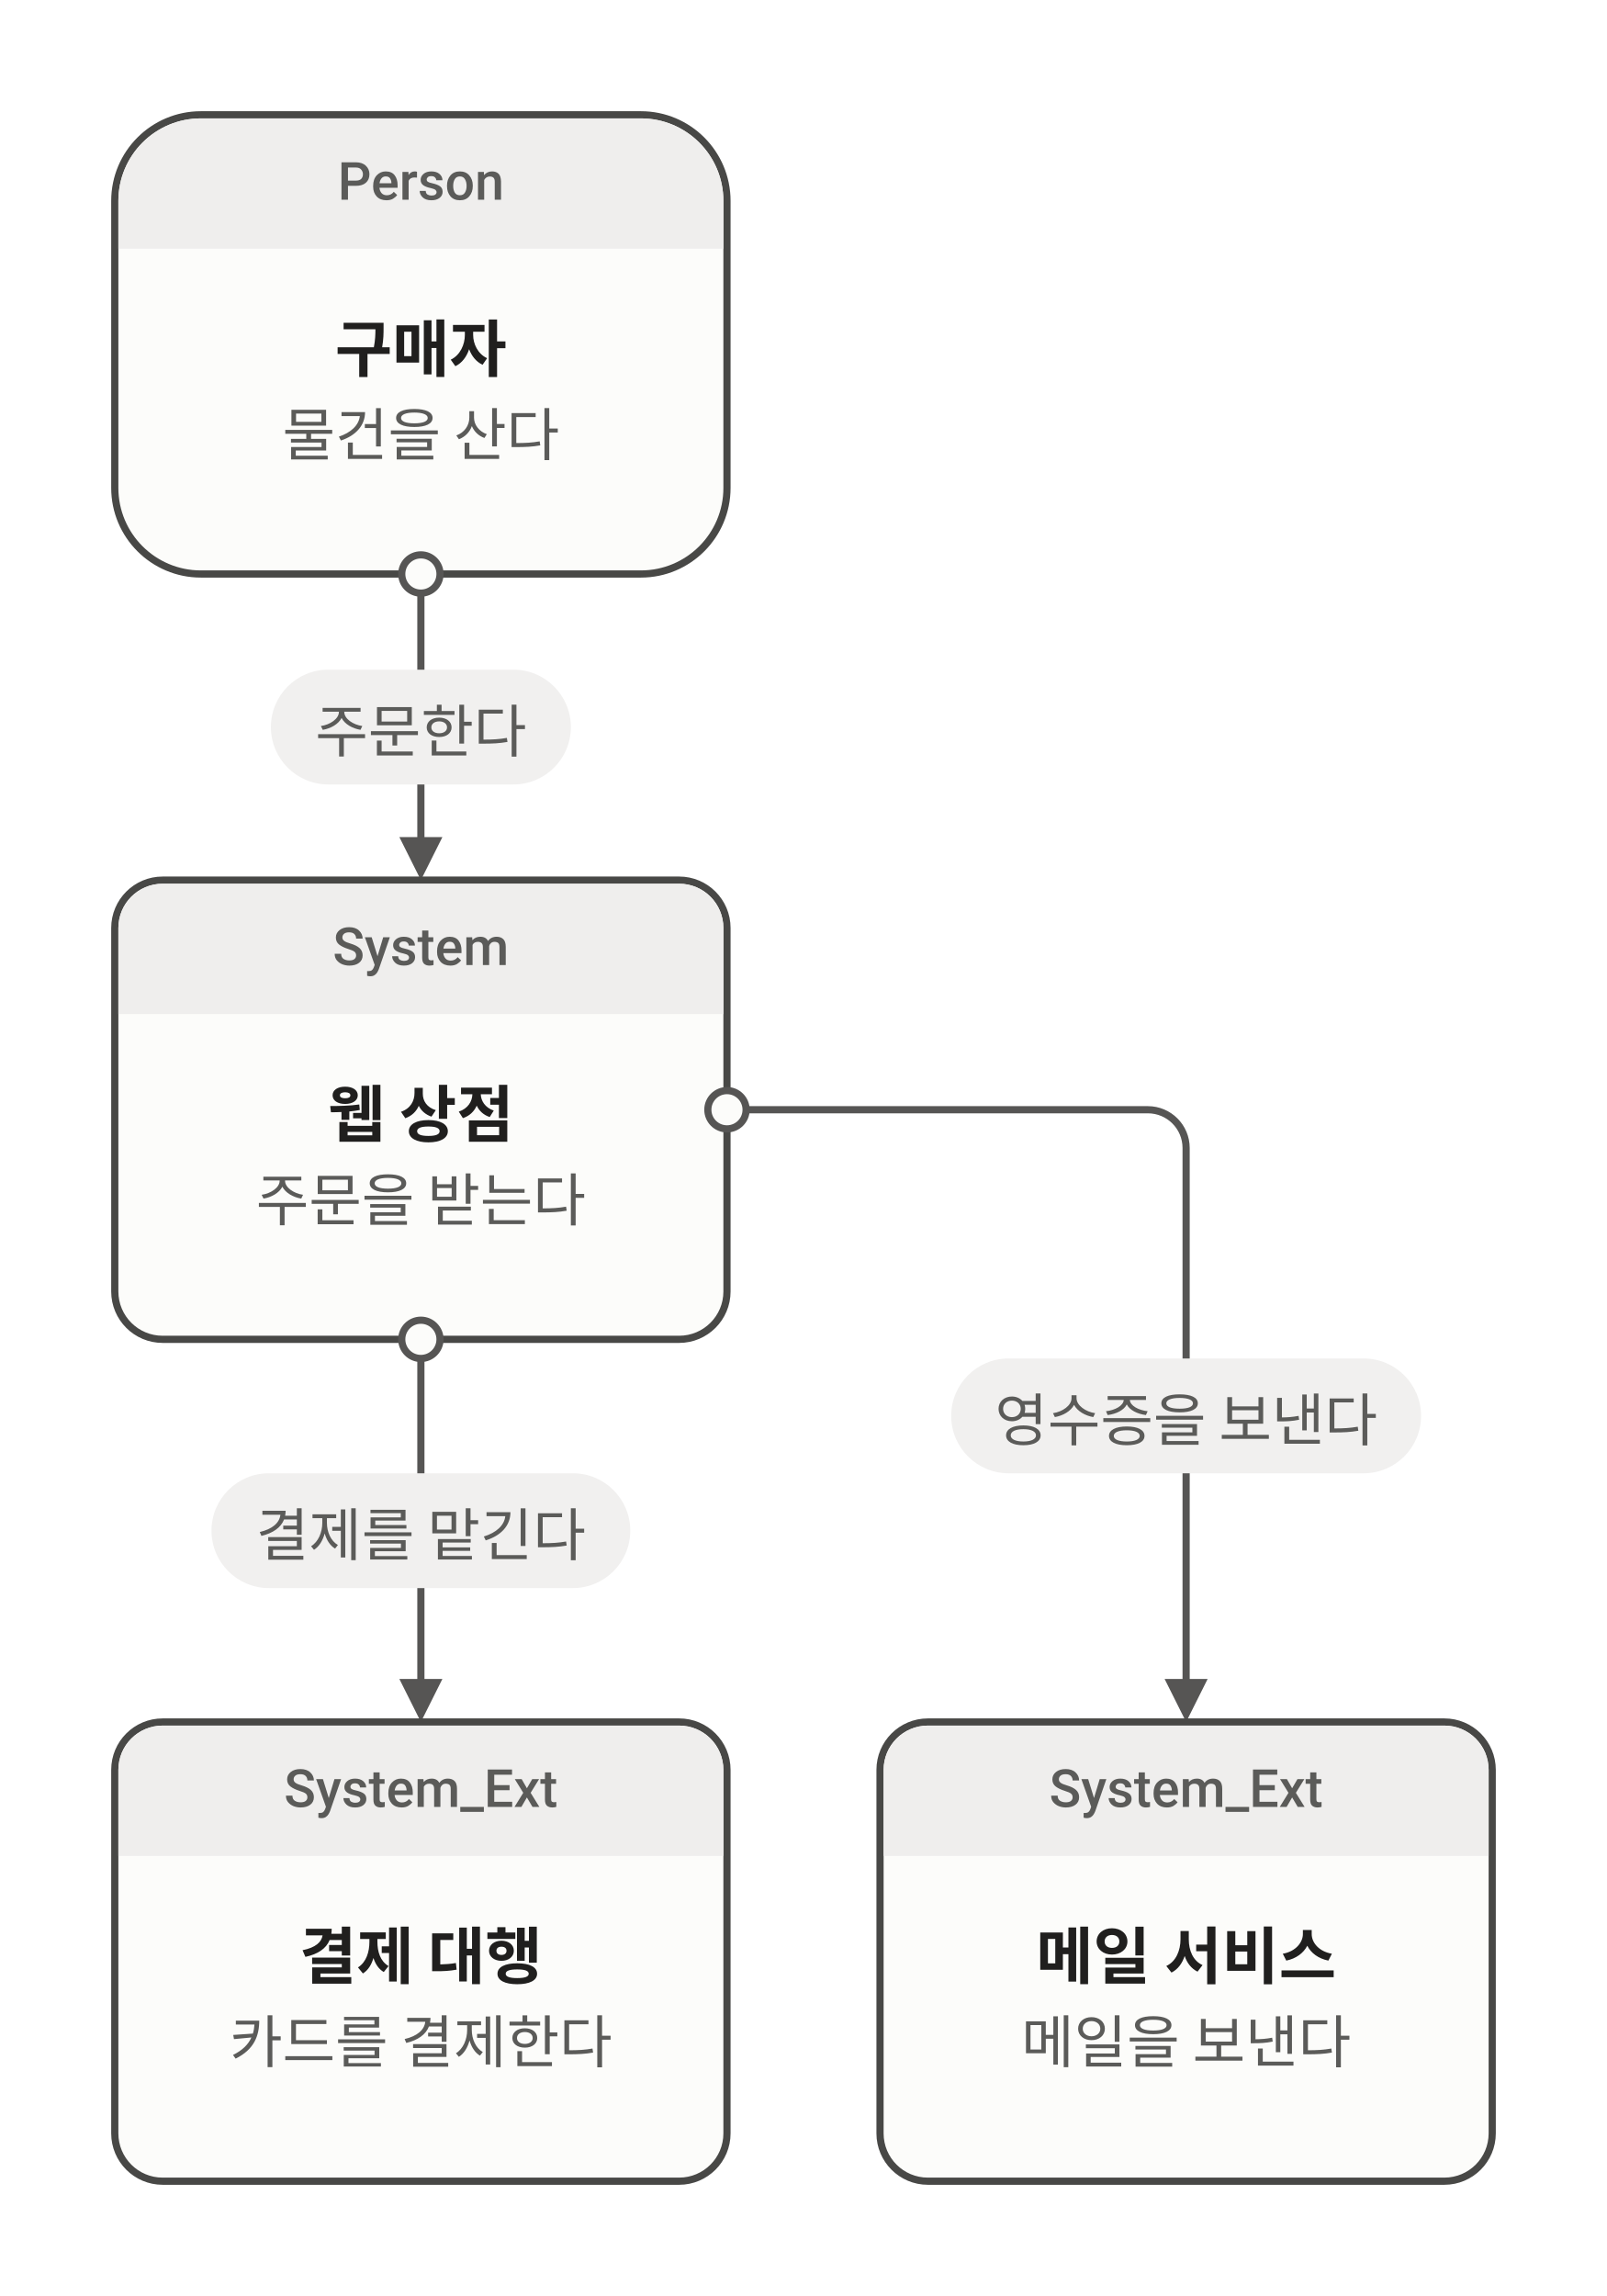
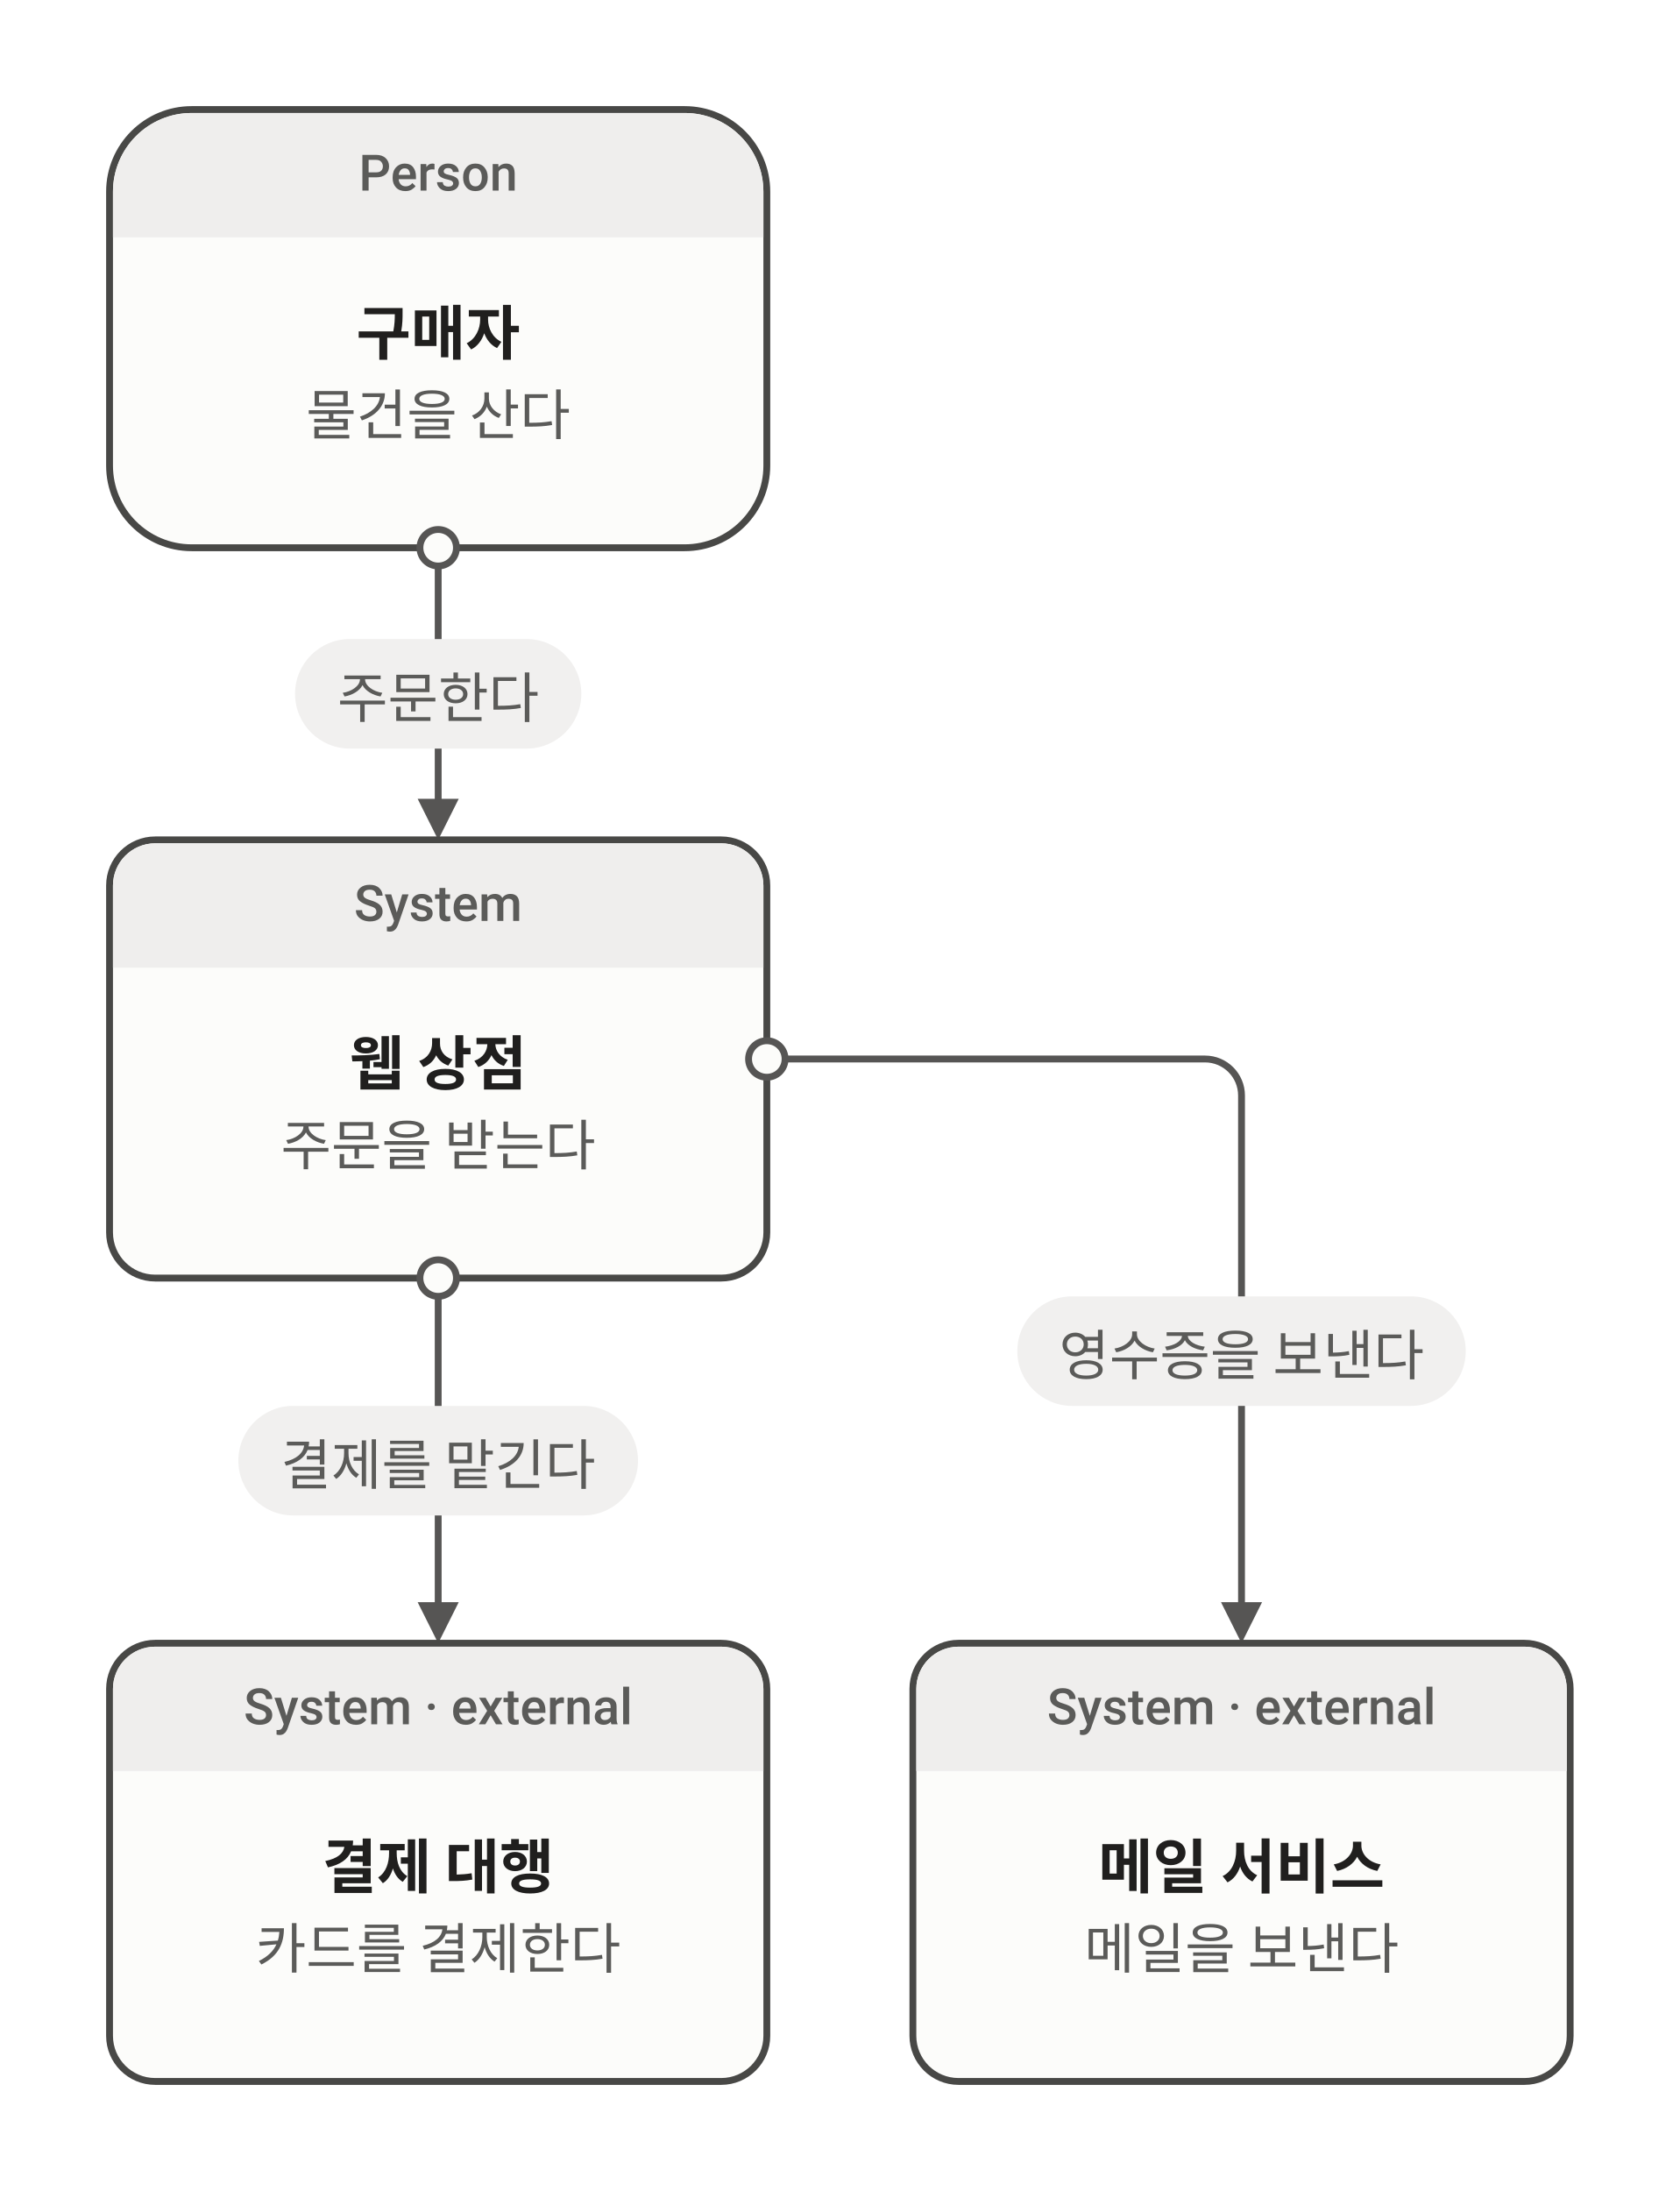
- <svg xmlns="http://www.w3.org/2000/svg" class="ursula" data-theme="band" viewBox="0 0 336 480" width="336" height="480" role="img">
+ <svg xmlns="http://www.w3.org/2000/svg" class="ursula" data-theme="band" viewBox="0 0 368 480" width="368" height="480" role="img">
  <style>.ursula{background:var(--ursula-bg,transparent);font-family:-apple-system, BlinkMacSystemFont, 'Segoe UI', Roboto, 'Helvetica Neue', 'Apple SD Gothic Neo', 'Noto Sans KR', 'Malgun Gothic', sans-serif;font-size:12px}
.ursula-lane{fill:var(--ursula-surface,#fcfcfa);stroke:var(--ursula-hair,#e2e1e0);stroke-width:1}
.ursula-lane--tint{fill:var(--ursula-lane,#efeeed)}
.ursula-lane-label{fill:var(--ursula-fg,#201f1e);font-size:13px;font-weight:600}
.ursula-node-box{fill:var(--ursula-surface,#fcfcfa);stroke:var(--ursula-border,#484846);stroke-width:1.5}
.ursula-node--on-lane .ursula-node-box{fill:var(--ursula-surface,#fcfcfa)}
[data-role="start"] .ursula-node-box{fill:var(--ursula-start-fill,#e5c37a)}
[data-role="decision"] .ursula-node-box{fill:var(--ursula-surface,#fcfcfa)}
.ursula-node-title{fill:var(--ursula-fg,#201f1e);font-size:13px;font-weight:600}
.ursula-node-line{fill:var(--ursula-muted,#5b5b59);font-size:12px;font-weight:400}
[data-role="start"] .ursula-node-title{fill:var(--ursula-on-accent,#201f1e)}
[data-role="start"] .ursula-node-line{fill:var(--ursula-on-accent,#201f1e);fill-opacity:.8}
[data-role="decision"] .ursula-node-title{fill:var(--ursula-fg,#201f1e)}
[data-role="decision"] .ursula-node-line{fill:var(--ursula-fg,#201f1e);fill-opacity:.8}
.ursula-edge{fill:none;stroke:var(--ursula-line,#565554);stroke-width:1.5;stroke-linecap:round;stroke-linejoin:round}
.ursula-edge--dotted{stroke-dasharray:5 4}
.ursula-arrow{fill:var(--ursula-line,#565554)}
.ursula-arrow--accent{fill:var(--ursula-line,#565554)}
.ursula-edge-label-bg{fill:var(--ursula-chip-fill,#f1f0ef)}
.ursula-edge-label{fill:var(--ursula-muted,#5b5b59);font-size:12px;font-weight:500}
.ursula-port{fill:var(--ursula-surface,#fcfcfa);stroke:var(--ursula-line,#565554);stroke-width:1.5}
.ursula-legend-rule{stroke:var(--ursula-hair,#e2e1e0);stroke-width:1}
.ursula-legend-text{fill:var(--ursula-muted,#5b5b59);font-size:12px;font-weight:400}
.ursula-rule{fill:none;stroke:var(--ursula-hair,#e2e1e0);stroke-width:1}
.ursula-node--on-lane .ursula-rule{stroke:var(--ursula-hair,#e2e1e0);stroke-width:1}
.ursula-head-band{fill:var(--ursula-lane,#efeeed)}
.ursula-cell-title{fill:var(--ursula-fg,#201f1e);font-size:13px;font-weight:600}
.ursula-cell-tag{fill:var(--ursula-muted,#5b5b59);font-size:11px;font-weight:500}
.ursula-cell-body{fill:var(--ursula-fg,#201f1e);font-size:12px;font-weight:400}
.ursula-start-dot{fill:var(--ursula-accent,#82641c)}
.ursula-end-ring{fill:var(--ursula-surface,#fcfcfa);stroke:var(--ursula-fg,#201f1e);stroke-width:1.5}
.ursula-end-core{fill:var(--ursula-fg,#201f1e)}
.ursula-bar{fill:var(--ursula-fg,#201f1e)}
.ursula-note{fill:var(--ursula-lane,#efeeed);stroke:var(--ursula-border,#484846);stroke-width:1;stroke-linejoin:round}
.ursula-note-fold{fill:none;stroke:var(--ursula-border,#484846);stroke-width:1;stroke-linejoin:round}
.ursula-actor{fill:none;stroke:var(--ursula-line,#565554);stroke-width:1.5;stroke-linecap:round;stroke-linejoin:round}
.ursula-actor-name{fill:var(--ursula-muted,#5b5b59);font-size:12px;font-weight:500}
.ursula-end-stroke{fill:none;stroke:var(--ursula-line,#565554);stroke-width:1.5;stroke-linecap:round;stroke-linejoin:round}
.ursula-end-stroke--accent{stroke:var(--ursula-accent,#82641c)}
.ursula-end-hollow{fill:var(--ursula-surface,#fcfcfa);stroke:var(--ursula-line,#565554);stroke-width:1.5;stroke-linejoin:round}
.ursula-end-hollow--accent{stroke:var(--ursula-accent,#82641c)}
.ursula-end-solid{fill:var(--ursula-line,#565554);stroke:var(--ursula-line,#565554);stroke-width:1.5;stroke-linejoin:round}
.ursula-end-solid--accent{fill:var(--ursula-accent,#82641c);stroke:var(--ursula-accent,#82641c)}
.ursula-end-label{fill:var(--ursula-fg,#201f1e);font-size:11px;font-weight:500}
.ursula-zone-name{fill:var(--ursula-fg,#201f1e);font-size:13px}
.ursula-zone-sub{fill:var(--ursula-muted,#5b5b59);font-size:12px;font-weight:500;opacity:1}
.ursula-cell-body{fill:var(--ursula-muted,#5b5b59)}
@media (prefers-color-scheme: dark){
.ursula{background:var(--ursula-bg,transparent);font-family:-apple-system, BlinkMacSystemFont, 'Segoe UI', Roboto, 'Helvetica Neue', 'Apple SD Gothic Neo', 'Noto Sans KR', 'Malgun Gothic', sans-serif;font-size:12px}
.ursula-lane{fill:var(--ursula-surface,#171614);stroke:var(--ursula-hair,#2c2b2a);stroke-width:1}
.ursula-lane--tint{fill:var(--ursula-lane,#252422)}
.ursula-lane-label{fill:var(--ursula-fg,#efeeec);font-size:13px;font-weight:600}
.ursula-node-box{fill:var(--ursula-surface,#171614);stroke:var(--ursula-border,#bebdbb);stroke-width:1.5}
.ursula-node--on-lane .ursula-node-box{fill:var(--ursula-surface,#171614)}
[data-role="start"] .ursula-node-box{fill:var(--ursula-start-fill,#dab975)}
[data-role="decision"] .ursula-node-box{fill:var(--ursula-surface,#171614)}
.ursula-node-title{fill:var(--ursula-fg,#efeeec);font-size:13px;font-weight:600}
.ursula-node-line{fill:var(--ursula-muted,#b2b1af);font-size:12px;font-weight:400}
[data-role="start"] .ursula-node-title{fill:var(--ursula-on-accent,#171614)}
[data-role="start"] .ursula-node-line{fill:var(--ursula-on-accent,#171614);fill-opacity:.8}
[data-role="decision"] .ursula-node-title{fill:var(--ursula-fg,#efeeec)}
[data-role="decision"] .ursula-node-line{fill:var(--ursula-fg,#efeeec);fill-opacity:.8}
.ursula-edge{fill:none;stroke:var(--ursula-line,#a5a4a2);stroke-width:1.5;stroke-linecap:round;stroke-linejoin:round}
.ursula-edge--dotted{stroke-dasharray:5 4}
.ursula-arrow{fill:var(--ursula-line,#a5a4a2)}
.ursula-arrow--accent{fill:var(--ursula-line,#a5a4a2)}
.ursula-edge-label-bg{fill:var(--ursula-chip-fill,#252422)}
.ursula-edge-label{fill:var(--ursula-muted,#b2b1af);font-size:12px;font-weight:500}
.ursula-port{fill:var(--ursula-surface,#171614);stroke:var(--ursula-line,#a5a4a2);stroke-width:1.5}
.ursula-legend-rule{stroke:var(--ursula-hair,#2c2b2a);stroke-width:1}
.ursula-legend-text{fill:var(--ursula-muted,#b2b1af);font-size:12px;font-weight:400}
.ursula-rule{fill:none;stroke:var(--ursula-hair,#2c2b2a);stroke-width:1}
.ursula-node--on-lane .ursula-rule{stroke:var(--ursula-hair,#2c2b2a);stroke-width:1}
.ursula-head-band{fill:var(--ursula-lane,#252422)}
.ursula-cell-title{fill:var(--ursula-fg,#efeeec);font-size:13px;font-weight:600}
.ursula-cell-tag{fill:var(--ursula-muted,#b2b1af);font-size:11px;font-weight:500}
.ursula-cell-body{fill:var(--ursula-fg,#efeeec);font-size:12px;font-weight:400}
.ursula-start-dot{fill:var(--ursula-accent,#dab975)}
.ursula-end-ring{fill:var(--ursula-surface,#171614);stroke:var(--ursula-fg,#efeeec);stroke-width:1.5}
.ursula-end-core{fill:var(--ursula-fg,#efeeec)}
.ursula-bar{fill:var(--ursula-fg,#efeeec)}
.ursula-note{fill:var(--ursula-lane,#252422);stroke:var(--ursula-border,#bebdbb);stroke-width:1;stroke-linejoin:round}
.ursula-note-fold{fill:none;stroke:var(--ursula-border,#bebdbb);stroke-width:1;stroke-linejoin:round}
.ursula-actor{fill:none;stroke:var(--ursula-line,#a5a4a2);stroke-width:1.5;stroke-linecap:round;stroke-linejoin:round}
.ursula-actor-name{fill:var(--ursula-muted,#b2b1af);font-size:12px;font-weight:500}
.ursula-end-stroke{fill:none;stroke:var(--ursula-line,#a5a4a2);stroke-width:1.5;stroke-linecap:round;stroke-linejoin:round}
.ursula-end-stroke--accent{stroke:var(--ursula-accent,#dab975)}
.ursula-end-hollow{fill:var(--ursula-surface,#171614);stroke:var(--ursula-line,#a5a4a2);stroke-width:1.5;stroke-linejoin:round}
.ursula-end-hollow--accent{stroke:var(--ursula-accent,#dab975)}
.ursula-end-solid{fill:var(--ursula-line,#a5a4a2);stroke:var(--ursula-line,#a5a4a2);stroke-width:1.5;stroke-linejoin:round}
.ursula-end-solid--accent{fill:var(--ursula-accent,#dab975);stroke:var(--ursula-accent,#dab975)}
.ursula-end-label{fill:var(--ursula-fg,#efeeec);font-size:11px;font-weight:500}
.ursula-zone-name{fill:var(--ursula-fg,#efeeec);font-size:13px}
.ursula-zone-sub{fill:var(--ursula-muted,#b2b1af);font-size:12px;font-weight:500;opacity:1}
.ursula-cell-body{fill:var(--ursula-muted,#b2b1af)}
}</style>
  <defs>
    <marker id="ursula-arrow" viewBox="0 0 9 9" refX="1" refY="4.5" markerWidth="9" markerHeight="9" markerUnits="userSpaceOnUse" orient="auto">
      <path class="ursula-arrow" d="M0 0L9 4.5L0 9z" />
    </marker>
    <marker id="ursula-arrow-accent" viewBox="0 0 9 9" refX="1" refY="4.5" markerWidth="9" markerHeight="9" markerUnits="userSpaceOnUse" orient="auto">
      <path class="ursula-arrow ursula-arrow--accent" d="M0 0L9 4.5L0 9z" />
    </marker>
  </defs>
-   <path class="ursula-edge ursula-edge--normal" data-style="normal" data-from="buyer" data-to="store" d="M88 120 L88 176" marker-end="url(#ursula-arrow)" />
-   <path class="ursula-edge ursula-edge--normal" data-style="normal" data-from="store" data-to="pay" d="M88 280 L88 352" marker-end="url(#ursula-arrow)" />
-   <path class="ursula-edge ursula-edge--normal" data-style="normal" data-from="store" data-to="mail" d="M152 232 L240 232 A8 8 0 0 1 248 240 L248 352" marker-end="url(#ursula-arrow)" />
+   <path class="ursula-edge ursula-edge--normal" data-style="normal" data-from="buyer" data-to="store" d="M96 120 L96 176" marker-end="url(#ursula-arrow)" />
+   <path class="ursula-edge ursula-edge--normal" data-style="normal" data-from="store" data-to="pay" d="M96 280 L96 352" marker-end="url(#ursula-arrow)" />
+   <path class="ursula-edge ursula-edge--normal" data-style="normal" data-from="store" data-to="mail" d="M168 232 L264 232 A8 8 0 0 1 272 240 L272 352" marker-end="url(#ursula-arrow)" />
  <g class="ursula-node" data-node="buyer">
-     <rect class="ursula-node-box" x="24" y="24" width="128" height="96" rx="18" />
-     <clipPath id="ursula-band-buyer-24-24-128-96">
-       <rect x="24.75" y="24.75" width="126.5" height="94.5" rx="17.25" />
+     <rect class="ursula-node-box" x="24" y="24" width="144" height="96" rx="18" />
+     <clipPath id="ursula-band-buyer-24-24-144-96">
+       <rect x="24.75" y="24.75" width="142.5" height="94.5" rx="17.25" />
    </clipPath>
-     <rect class="ursula-head-band" x="24" y="24" width="128" height="28" clip-path="url(#ursula-band-buyer-24-24-128-96)" />
-     <text class="ursula-cell-tag" x="88" y="38" text-anchor="middle" dominant-baseline="central">Person</text>
-     <text class="ursula-cell-title" x="88" y="72" text-anchor="middle" dominant-baseline="central">구매자</text>
-     <text class="ursula-cell-body" x="88" y="90" text-anchor="middle" dominant-baseline="central">물건을 산다</text>
+     <rect class="ursula-head-band" x="24" y="24" width="144" height="28" clip-path="url(#ursula-band-buyer-24-24-144-96)" />
+     <text class="ursula-cell-tag" x="96" y="38" text-anchor="middle" dominant-baseline="central">Person</text>
+     <text class="ursula-cell-title" x="96" y="72" text-anchor="middle" dominant-baseline="central">구매자</text>
+     <text class="ursula-cell-body" x="96" y="90" text-anchor="middle" dominant-baseline="central">물건을 산다</text>
  </g>
  <g class="ursula-node" data-node="store">
-     <rect class="ursula-node-box" x="24" y="184" width="128" height="96" rx="10" />
-     <clipPath id="ursula-band-store-24-184-128-96">
-       <rect x="24.75" y="184.75" width="126.5" height="94.5" rx="9.25" />
+     <rect class="ursula-node-box" x="24" y="184" width="144" height="96" rx="10" />
+     <clipPath id="ursula-band-store-24-184-144-96">
+       <rect x="24.75" y="184.75" width="142.5" height="94.5" rx="9.25" />
    </clipPath>
-     <rect class="ursula-head-band" x="24" y="184" width="128" height="28" clip-path="url(#ursula-band-store-24-184-128-96)" />
-     <text class="ursula-cell-tag" x="88" y="198" text-anchor="middle" dominant-baseline="central">System</text>
-     <text class="ursula-cell-title" x="88" y="232" text-anchor="middle" dominant-baseline="central">웹 상점</text>
-     <text class="ursula-cell-body" x="88" y="250" text-anchor="middle" dominant-baseline="central">주문을 받는다</text>
+     <rect class="ursula-head-band" x="24" y="184" width="144" height="28" clip-path="url(#ursula-band-store-24-184-144-96)" />
+     <text class="ursula-cell-tag" x="96" y="198" text-anchor="middle" dominant-baseline="central">System</text>
+     <text class="ursula-cell-title" x="96" y="232" text-anchor="middle" dominant-baseline="central">웹 상점</text>
+     <text class="ursula-cell-body" x="96" y="250" text-anchor="middle" dominant-baseline="central">주문을 받는다</text>
  </g>
  <g class="ursula-node" data-node="pay">
-     <rect class="ursula-node-box" x="24" y="360" width="128" height="96" rx="10" />
-     <clipPath id="ursula-band-pay-24-360-128-96">
-       <rect x="24.75" y="360.75" width="126.5" height="94.5" rx="9.25" />
+     <rect class="ursula-node-box" x="24" y="360" width="144" height="96" rx="10" />
+     <clipPath id="ursula-band-pay-24-360-144-96">
+       <rect x="24.75" y="360.75" width="142.5" height="94.5" rx="9.25" />
    </clipPath>
-     <rect class="ursula-head-band" x="24" y="360" width="128" height="28" clip-path="url(#ursula-band-pay-24-360-128-96)" />
-     <text class="ursula-cell-tag" x="88" y="374" text-anchor="middle" dominant-baseline="central">System_Ext</text>
-     <text class="ursula-cell-title" x="88" y="408" text-anchor="middle" dominant-baseline="central">결제 대행</text>
-     <text class="ursula-cell-body" x="88" y="426" text-anchor="middle" dominant-baseline="central">카드를 결제한다</text>
+     <rect class="ursula-head-band" x="24" y="360" width="144" height="28" clip-path="url(#ursula-band-pay-24-360-144-96)" />
+     <text class="ursula-cell-tag" x="96" y="374" text-anchor="middle" dominant-baseline="central">System · external</text>
+     <text class="ursula-cell-title" x="96" y="408" text-anchor="middle" dominant-baseline="central">결제 대행</text>
+     <text class="ursula-cell-body" x="96" y="426" text-anchor="middle" dominant-baseline="central">카드를 결제한다</text>
  </g>
  <g class="ursula-node" data-node="mail">
-     <rect class="ursula-node-box" x="184" y="360" width="128" height="96" rx="10" />
-     <clipPath id="ursula-band-mail-184-360-128-96">
-       <rect x="184.75" y="360.75" width="126.5" height="94.5" rx="9.25" />
+     <rect class="ursula-node-box" x="200" y="360" width="144" height="96" rx="10" />
+     <clipPath id="ursula-band-mail-200-360-144-96">
+       <rect x="200.75" y="360.75" width="142.5" height="94.5" rx="9.25" />
    </clipPath>
-     <rect class="ursula-head-band" x="184" y="360" width="128" height="28" clip-path="url(#ursula-band-mail-184-360-128-96)" />
-     <text class="ursula-cell-tag" x="248" y="374" text-anchor="middle" dominant-baseline="central">System_Ext</text>
-     <text class="ursula-cell-title" x="248" y="408" text-anchor="middle" dominant-baseline="central">메일 서비스</text>
-     <text class="ursula-cell-body" x="248" y="426" text-anchor="middle" dominant-baseline="central">메일을 보낸다</text>
+     <rect class="ursula-head-band" x="200" y="360" width="144" height="28" clip-path="url(#ursula-band-mail-200-360-144-96)" />
+     <text class="ursula-cell-tag" x="272" y="374" text-anchor="middle" dominant-baseline="central">System · external</text>
+     <text class="ursula-cell-title" x="272" y="408" text-anchor="middle" dominant-baseline="central">메일 서비스</text>
+     <text class="ursula-cell-body" x="272" y="426" text-anchor="middle" dominant-baseline="central">메일을 보낸다</text>
  </g>
-   <circle class="ursula-port" cx="88" cy="120" r="4" />
-   <circle class="ursula-port" cx="88" cy="280" r="4" />
-   <circle class="ursula-port" cx="152" cy="232" r="4" />
+   <circle class="ursula-port" cx="96" cy="120" r="4" />
+   <circle class="ursula-port" cx="96" cy="280" r="4" />
+   <circle class="ursula-port" cx="168" cy="232" r="4" />
  <g class="ursula-edge-label-group" data-from="buyer" data-to="store">
-     <rect class="ursula-edge-label-bg" x="56.64" y="140" width="62.72" height="24" rx="12" />
-     <text class="ursula-edge-label" x="88" y="152" text-anchor="middle" dominant-baseline="central">주문한다</text>
+     <rect class="ursula-edge-label-bg" x="64.64" y="140" width="62.72" height="24" rx="12" />
+     <text class="ursula-edge-label" x="96" y="152" text-anchor="middle" dominant-baseline="central">주문한다</text>
  </g>
  <g class="ursula-edge-label-group" data-from="store" data-to="pay">
-     <rect class="ursula-edge-label-bg" x="44.22" y="308" width="87.56" height="24" rx="12" />
-     <text class="ursula-edge-label" x="88" y="320" text-anchor="middle" dominant-baseline="central">결제를 맡긴다</text>
+     <rect class="ursula-edge-label-bg" x="52.22" y="308" width="87.56" height="24" rx="12" />
+     <text class="ursula-edge-label" x="96" y="320" text-anchor="middle" dominant-baseline="central">결제를 맡긴다</text>
  </g>
  <g class="ursula-edge-label-group" data-from="store" data-to="mail">
-     <rect class="ursula-edge-label-bg" x="198.88" y="284" width="98.24" height="24" rx="12" />
-     <text class="ursula-edge-label" x="248" y="296" text-anchor="middle" dominant-baseline="central">영수증을 보낸다</text>
+     <rect class="ursula-edge-label-bg" x="222.88" y="284" width="98.24" height="24" rx="12" />
+     <text class="ursula-edge-label" x="272" y="296" text-anchor="middle" dominant-baseline="central">영수증을 보낸다</text>
  </g>
</svg>
